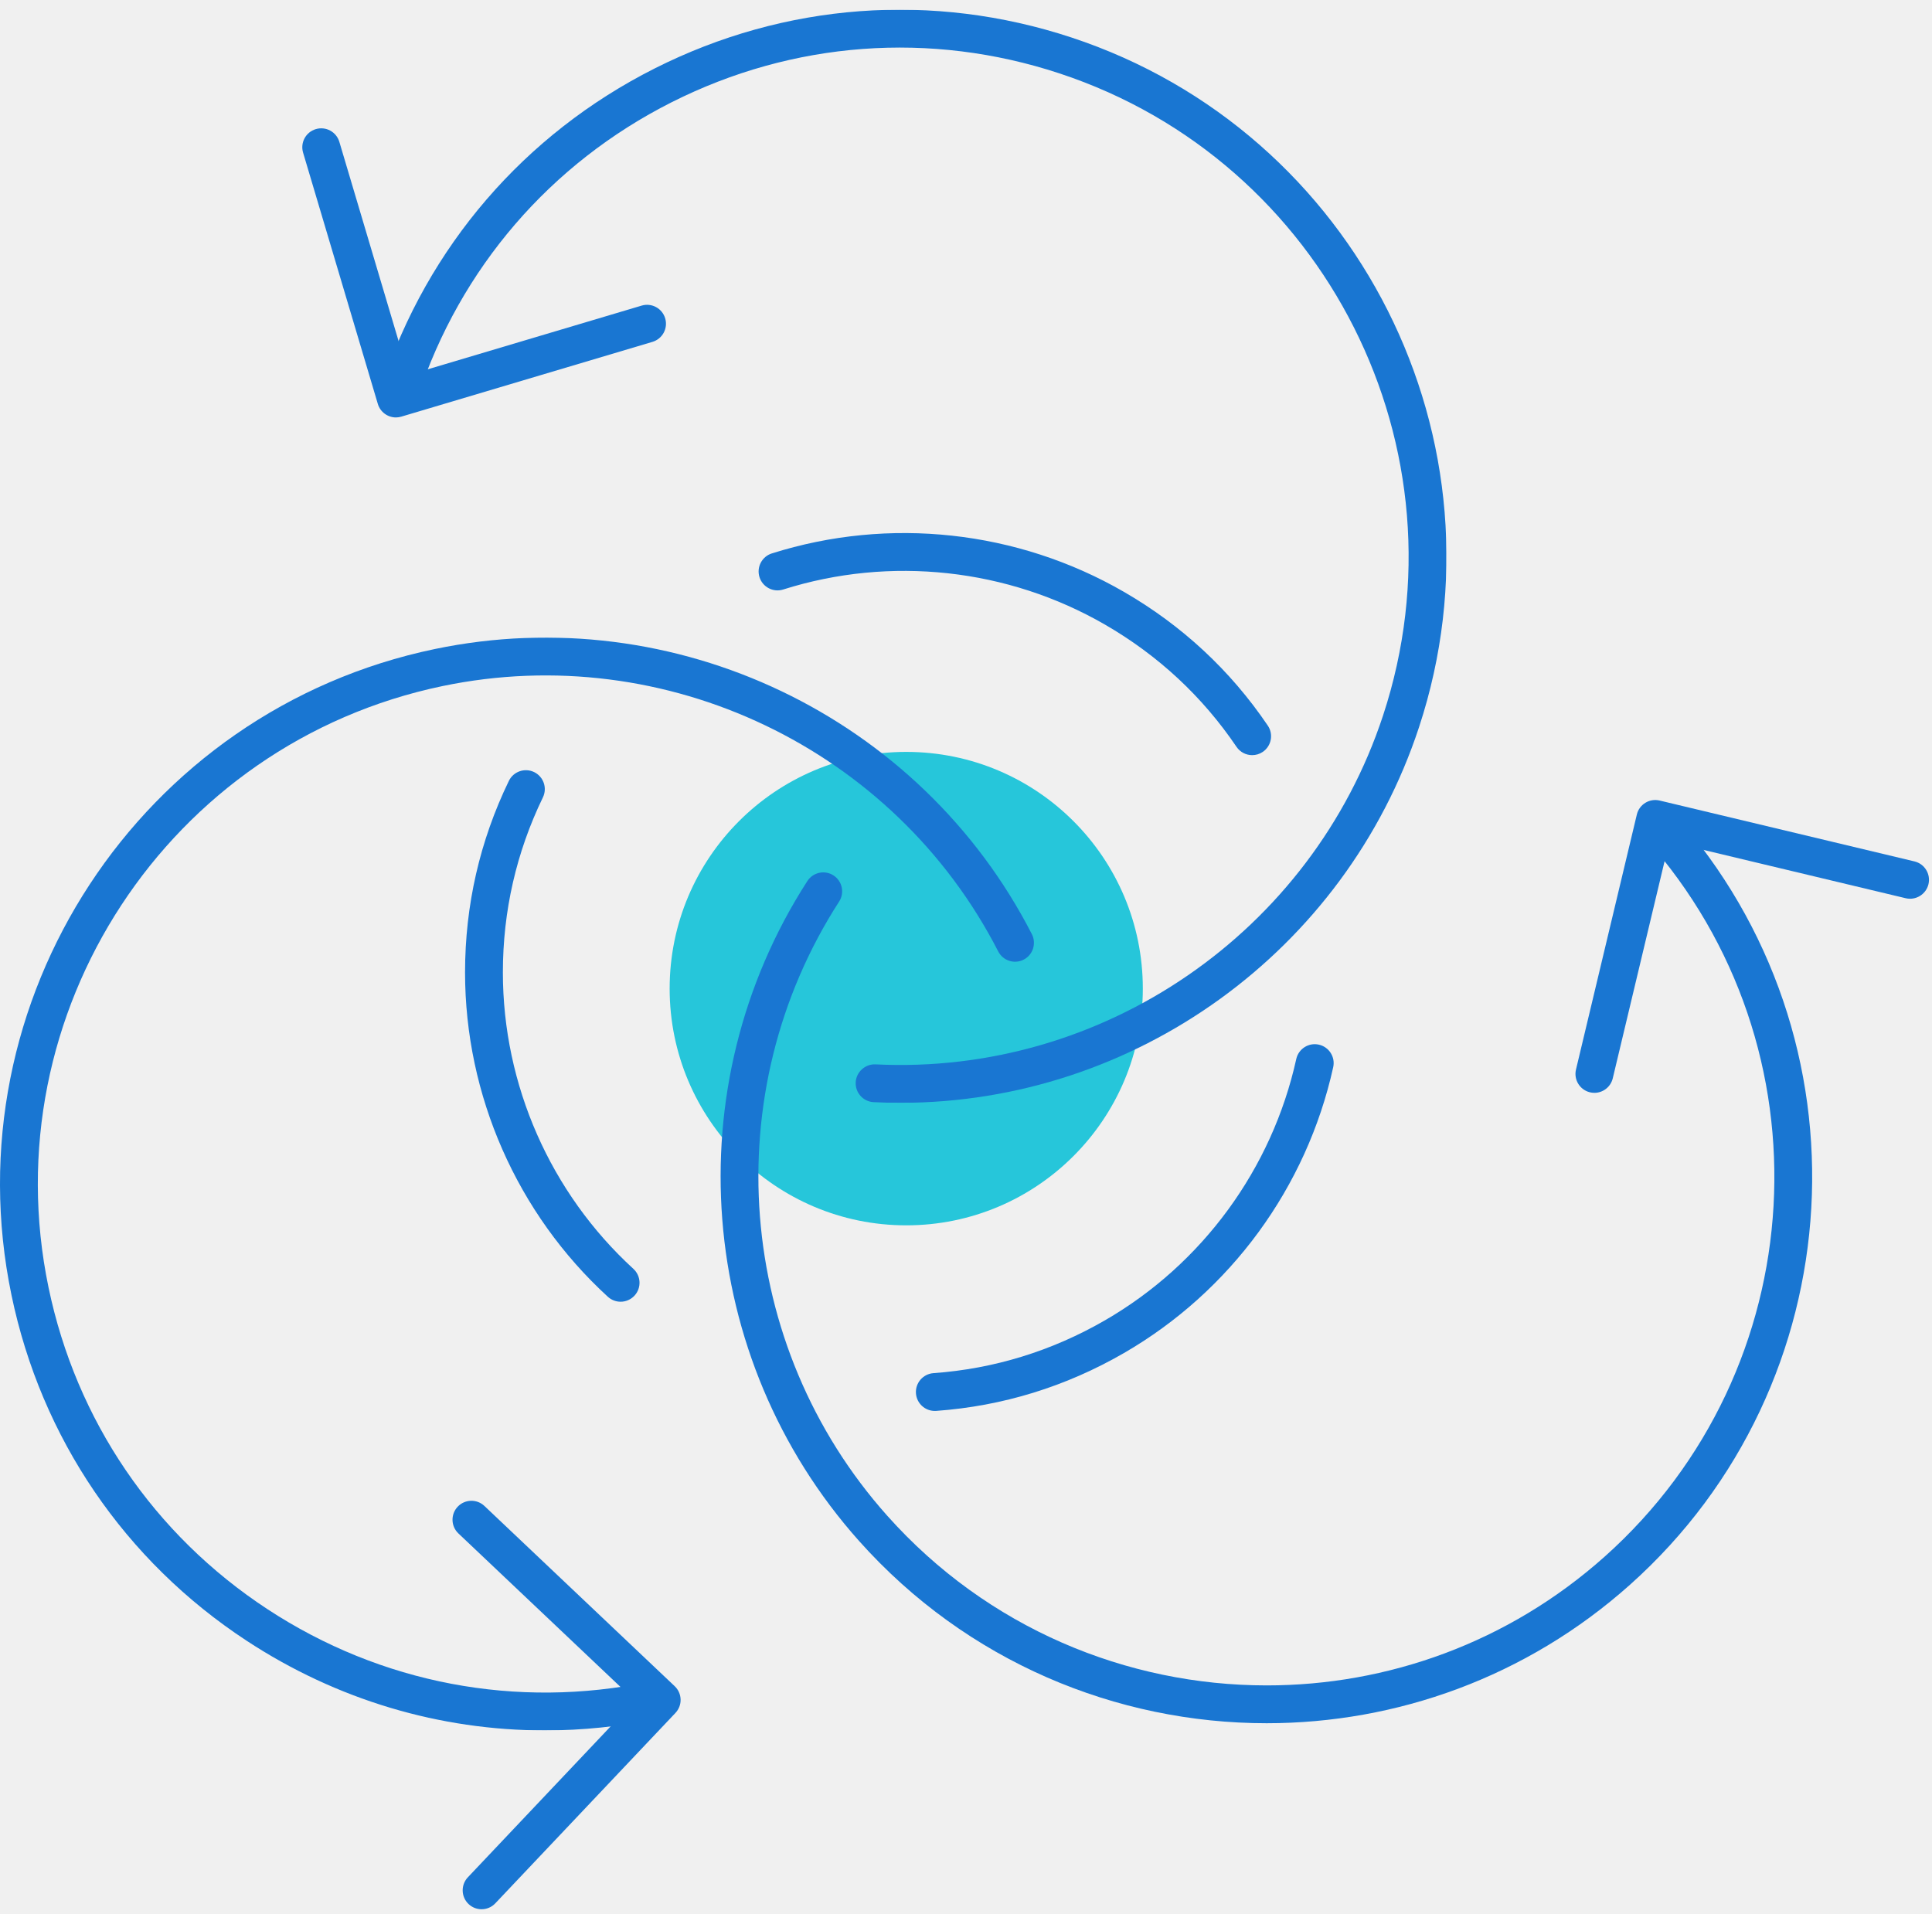
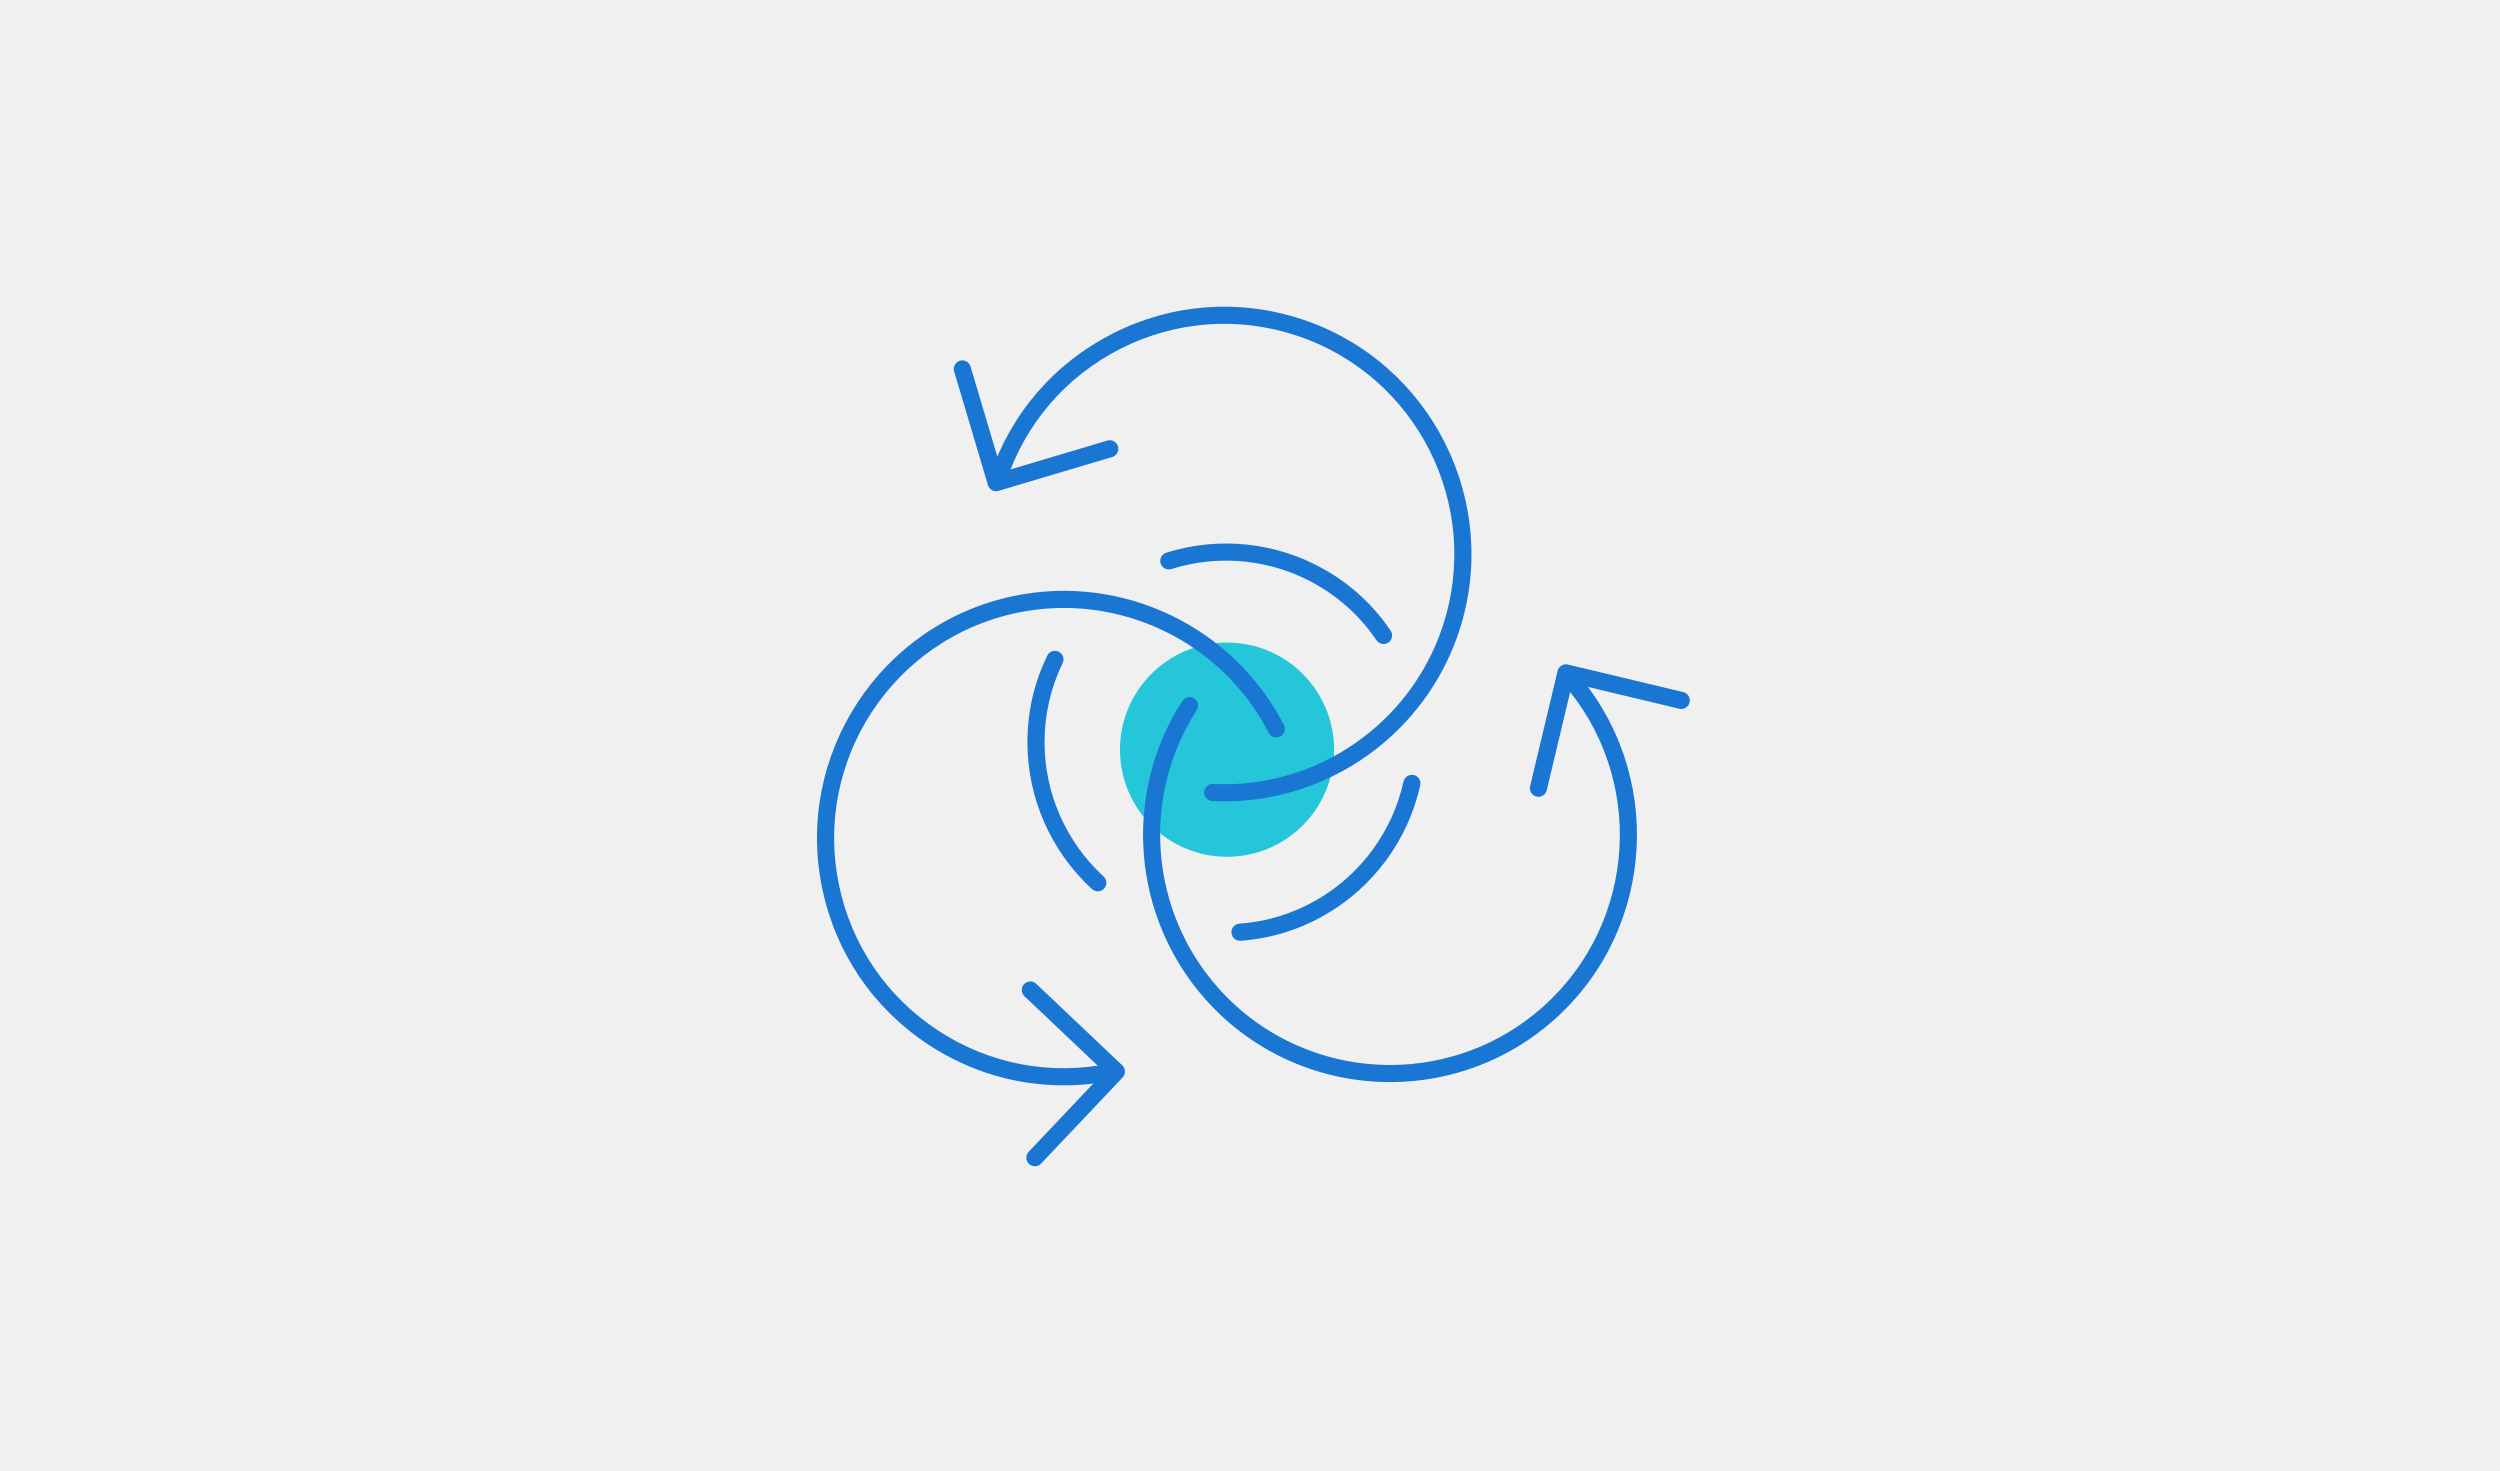
- <svg xmlns="http://www.w3.org/2000/svg" xmlns:xlink="http://www.w3.org/1999/xlink" width="107px" height="106px" viewBox="0 0 107 106" version="1.1">
+ <svg xmlns="http://www.w3.org/2000/svg" xmlns:xlink="http://www.w3.org/1999/xlink" id="respect-img" width="306" height="180" viewBox="0 0 306 180">
  <defs>
-     <polygon id="path-1" points="0 0.051 0 60.582 57.264 60.582 57.264 0.051 2.18611116e-20 0.051" />
-     <polygon id="path-3" points="59.139 0.248 0.124 0.248 0.124 60.795 59.139 60.795 59.139 0.248" />
+     <rect id="a" width="306" height="180" />
+     <mask id="b" width="306" height="180" x="0" y="0" fill="white">
+       <use xlink:href="#respect-img#a" />
+     </mask>
+     <polygon id="c" points="0 .051 0 60.582 57.264 60.582 57.264 .051 0 .051" />
+     <polygon id="e" points="59.139 .248 .124 .248 .124 60.795 59.139 60.795 59.139 .248" />
  </defs>
-   <g id="Desktop" stroke="none" stroke-width="1" fill="none" fill-rule="evenodd">
-     <g id="ABOUT" transform="translate(-1243, -1808)">
-       <g id="RESPECT" transform="translate(1243, 1808)">
-         <path d="M63.293,54.759 C63.293,62.001 57.427,67.871 50.19,67.871 C42.954,67.871 37.087,62.001 37.087,54.759 C37.087,47.517 42.954,41.647 50.19,41.647 C57.427,41.647 63.293,47.517 63.293,54.759" id="Fill-1" fill="#26C6DA" />
-         <g id="Group-5" transform="translate(0, 35.26464)">
-           <mask id="mask-2" fill="white">
-             <use xlink:href="#path-1" />
-           </mask>
-           <g id="Clip-4" />
-           <path d="M30.182,60.582 C24.356,60.582 18.651,58.89 13.665,55.619 C6.909,51.188 2.283,44.389 0.637,36.475 C-2.759,20.138 7.759,4.083 24.084,0.684 C37.367,-2.082 50.961,4.414 57.148,16.478 C57.412,16.993 57.209,17.624 56.694,17.889 C56.181,18.153 55.548,17.95 55.284,17.434 C49.527,6.207 36.871,0.161 24.51,2.736 C9.316,5.899 -0.473,20.843 2.688,36.048 C4.22,43.414 8.525,49.742 14.813,53.867 C21.1,57.991 28.616,59.419 35.977,57.886 C36.543,57.77 37.098,58.132 37.215,58.699 C37.333,59.265 36.97,59.82 36.404,59.938 C34.332,60.369 32.249,60.582 30.182,60.582" id="Fill-3" fill="#1976D2" mask="url(#mask-2)" />
-         </g>
-         <path d="M26.672,105.752 C26.413,105.752 26.154,105.657 25.952,105.465 C25.532,105.068 25.514,104.404 25.911,103.983 L35.167,94.199 L25.389,84.937 C24.969,84.54 24.951,83.876 25.348,83.456 C25.746,83.036 26.409,83.017 26.829,83.415 L37.367,93.398 C37.569,93.589 37.686,93.852 37.694,94.13 C37.702,94.408 37.599,94.677 37.408,94.879 L27.432,105.424 C27.226,105.642 26.95,105.752 26.672,105.752" id="Fill-6" fill="#1976D2" />
-         <path d="M70.153,95.449 C61.83,95.449 53.542,92.04 47.577,85.353 C38.544,75.226 37.366,60.195 44.714,48.801 C45.027,48.315 45.676,48.175 46.162,48.489 C46.647,48.803 46.787,49.452 46.473,49.938 C39.635,60.542 40.731,74.531 49.14,83.957 C54.691,90.181 62.407,93.353 70.152,93.354 C76.826,93.354 83.521,91 88.88,86.213 C100.458,75.871 101.469,58.031 91.134,46.445 C90.749,46.013 90.787,45.351 91.218,44.965 C91.65,44.58 92.312,44.617 92.697,45.049 C103.801,57.498 102.714,76.665 90.275,87.777 C84.518,92.919 77.322,95.448 70.153,95.449" id="Fill-8" fill="#1976D2" />
-         <path d="M88.302,60.532 C88.222,60.532 88.14,60.522 88.058,60.503 C87.495,60.368 87.149,59.803 87.283,59.241 L90.653,45.117 C90.787,44.553 91.356,44.208 91.914,44.341 L106.028,47.713 C106.591,47.847 106.938,48.412 106.804,48.976 C106.669,49.539 106.103,49.886 105.542,49.752 L92.447,46.623 L89.32,59.727 C89.205,60.208 88.776,60.532 88.302,60.532" id="Fill-10" fill="#1976D2" />
-         <g id="Group-14" transform="translate(20.96985, 0.29002)">
-           <mask id="mask-4" fill="white">
-             <use xlink:href="#path-3" />
-           </mask>
-           <g id="Clip-13" />
-           <path d="M28.906,60.795 C28.41,60.795 27.915,60.783 27.416,60.758 C26.838,60.729 26.393,60.237 26.422,59.659 C26.45,59.081 26.954,58.637 27.519,58.665 C40.114,59.286 51.673,51.344 55.627,39.344 C60.486,24.595 52.448,8.639 37.709,3.776 C30.57,1.42 22.94,1.988 16.226,5.374 C9.513,8.761 4.52,14.561 2.166,21.706 C1.985,22.256 1.392,22.555 0.844,22.373 C0.294,22.192 -0.004,21.599 0.177,21.05 C2.706,13.373 8.071,7.141 15.284,3.503 C22.496,-0.136 30.693,-0.746 38.365,1.785 C54.201,7.01 62.837,24.153 57.616,40.001 C53.525,52.418 41.852,60.794 28.906,60.795" id="Fill-12" fill="#1976D2" mask="url(#mask-4)" />
-         </g>
-         <path d="M21.928,23.122 C21.477,23.122 21.06,22.827 20.925,22.372 L16.786,8.454 C16.621,7.9 16.937,7.316 17.491,7.152 C18.047,6.987 18.628,7.302 18.794,7.857 L22.634,20.77 L35.538,16.927 C36.092,16.762 36.675,17.078 36.84,17.633 C37.005,18.187 36.689,18.771 36.135,18.936 L22.227,23.077 C22.128,23.107 22.027,23.122 21.928,23.122" id="Fill-15" fill="#1976D2" />
-         <path d="M34.371,72.102 C34.118,72.102 33.866,72.011 33.664,71.827 C28.639,67.225 25.756,60.677 25.756,53.864 C25.756,50.144 26.573,46.574 28.183,43.252 C28.435,42.731 29.063,42.515 29.583,42.766 C30.103,43.019 30.32,43.646 30.068,44.167 C28.597,47.202 27.851,50.464 27.851,53.864 C27.851,60.091 30.485,66.075 35.079,70.281 C35.505,70.672 35.535,71.335 35.144,71.761 C34.937,71.987 34.655,72.102 34.371,72.102" id="Fill-17" fill="#1976D2" />
-         <path d="M51.772,78.151 C51.228,78.151 50.768,77.73 50.728,77.178 C50.687,76.602 51.121,76.1 51.698,76.058 C55.06,75.816 58.256,74.83 61.198,73.131 C66.587,70.017 70.448,64.742 71.791,58.659 C71.916,58.094 72.476,57.737 73.04,57.862 C73.605,57.987 73.962,58.546 73.837,59.111 C72.367,65.767 68.142,71.539 62.245,74.946 C59.027,76.806 55.529,77.883 51.848,78.149 C51.822,78.15 51.797,78.151 51.772,78.151" id="Fill-19" fill="#1976D2" />
-         <path d="M69.349,41.827 C69.013,41.827 68.684,41.666 68.482,41.367 C66.591,38.574 64.14,36.297 61.198,34.597 C55.809,31.484 49.314,30.775 43.377,32.652 C42.826,32.828 42.238,32.521 42.063,31.969 C41.889,31.417 42.195,30.828 42.746,30.654 C49.243,28.6 56.349,29.375 62.245,32.782 C65.464,34.642 68.146,37.134 70.215,40.191 C70.54,40.67 70.415,41.322 69.936,41.647 C69.756,41.769 69.552,41.827 69.349,41.827" id="Fill-21" fill="#1976D2" />
+   <g fill="none" fill-rule="evenodd">
+     <use fill="#FFFFFF" stroke="#E1E1E1" stroke-width="2" mask="url(#respect-img#b)" xlink:href="#respect-img#a" />
+     <g transform="translate(100 37)">
+       <path fill="#26C6DA" d="M63.293,54.759 C63.293,62.001 57.427,67.871 50.19,67.871 C42.954,67.871 37.087,62.001 37.087,54.759 C37.087,47.517 42.954,41.647 50.19,41.647 C57.427,41.647 63.293,47.517 63.293,54.759" />
+       <g transform="translate(0 35.265)">
+         <mask id="d" fill="white">
+           <use xlink:href="#respect-img#c" />
+         </mask>
+         <path fill="#1976D2" d="M30.182,60.582 C24.356,60.582 18.651,58.89 13.665,55.619 C6.909,51.188 2.283,44.389 0.637,36.475 C-2.759,20.138 7.759,4.083 24.084,0.684 C37.367,-2.082 50.961,4.414 57.148,16.478 C57.412,16.993 57.209,17.624 56.694,17.889 C56.181,18.153 55.548,17.95 55.284,17.434 C49.527,6.207 36.871,0.161 24.51,2.736 C9.316,5.899 -0.473,20.843 2.688,36.048 C4.22,43.414 8.525,49.742 14.813,53.867 C21.1,57.991 28.616,59.419 35.977,57.886 C36.543,57.77 37.098,58.132 37.215,58.699 C37.333,59.265 36.97,59.82 36.404,59.938 C34.332,60.369 32.249,60.582 30.182,60.582" mask="url(#respect-img#d)" />
      </g>
+       <path fill="#1976D2" d="M26.672 105.752C26.413 105.752 26.154 105.657 25.952 105.465 25.532 105.068 25.514 104.404 25.911 103.983L35.167 94.199 25.389 84.937C24.969 84.54 24.951 83.876 25.348 83.456 25.746 83.036 26.409 83.017 26.829 83.415L37.367 93.398C37.569 93.589 37.686 93.852 37.694 94.13 37.702 94.408 37.599 94.677 37.408 94.879L27.432 105.424C27.226 105.642 26.95 105.752 26.672 105.752M70.153 95.449C61.83 95.449 53.542 92.04 47.577 85.353 38.544 75.226 37.366 60.195 44.714 48.801 45.027 48.315 45.676 48.175 46.162 48.489 46.647 48.803 46.787 49.452 46.473 49.938 39.635 60.542 40.731 74.531 49.14 83.957 54.691 90.181 62.407 93.353 70.152 93.354 76.826 93.354 83.521 91 88.88 86.213 100.458 75.871 101.469 58.031 91.134 46.445 90.749 46.013 90.787 45.351 91.218 44.965 91.65 44.58 92.312 44.617 92.697 45.049 103.801 57.498 102.714 76.665 90.275 87.777 84.518 92.919 77.322 95.448 70.153 95.449" />
+       <path fill="#1976D2" d="M88.302,60.532 C88.222,60.532 88.14,60.522 88.058,60.503 C87.495,60.368 87.149,59.803 87.283,59.241 L90.653,45.117 C90.787,44.553 91.356,44.208 91.914,44.341 L106.028,47.713 C106.591,47.847 106.938,48.412 106.804,48.976 C106.669,49.539 106.103,49.886 105.542,49.752 L92.447,46.623 L89.32,59.727 C89.205,60.208 88.776,60.532 88.302,60.532" />
+       <g transform="translate(20.97 .29)">
+         <mask id="f" fill="white">
+           <use xlink:href="#respect-img#e" />
+         </mask>
+         <path fill="#1976D2" d="M28.906,60.795 C28.41,60.795 27.915,60.783 27.416,60.758 C26.838,60.729 26.393,60.237 26.422,59.659 C26.45,59.081 26.954,58.637 27.519,58.665 C40.114,59.286 51.673,51.344 55.627,39.344 C60.486,24.595 52.448,8.639 37.709,3.776 C30.57,1.42 22.94,1.988 16.226,5.374 C9.513,8.761 4.52,14.561 2.166,21.706 C1.985,22.256 1.392,22.555 0.844,22.373 C0.294,22.192 -0.004,21.599 0.177,21.05 C2.706,13.373 8.071,7.141 15.284,3.503 C22.496,-0.136 30.693,-0.746 38.365,1.785 C54.201,7.01 62.837,24.153 57.616,40.001 C53.525,52.418 41.852,60.794 28.906,60.795" mask="url(#respect-img#f)" />
+       </g>
+       <path fill="#1976D2" d="M21.928 23.122C21.477 23.122 21.06 22.827 20.925 22.372L16.786 8.454C16.621 7.9 16.937 7.316 17.491 7.152 18.047 6.987 18.628 7.302 18.794 7.857L22.634 20.77 35.538 16.927C36.092 16.762 36.675 17.078 36.84 17.633 37.005 18.187 36.689 18.771 36.135 18.936L22.227 23.077C22.128 23.107 22.027 23.122 21.928 23.122M34.371 72.102C34.118 72.102 33.866 72.011 33.664 71.827 28.639 67.225 25.756 60.677 25.756 53.864 25.756 50.144 26.573 46.574 28.183 43.252 28.435 42.731 29.063 42.515 29.583 42.766 30.103 43.019 30.32 43.646 30.068 44.167 28.597 47.202 27.851 50.464 27.851 53.864 27.851 60.091 30.485 66.075 35.079 70.281 35.505 70.672 35.535 71.335 35.144 71.761 34.937 71.987 34.655 72.102 34.371 72.102M51.772 78.151C51.228 78.151 50.768 77.73 50.728 77.178 50.687 76.602 51.121 76.1 51.698 76.058 55.06 75.816 58.256 74.83 61.198 73.131 66.587 70.017 70.448 64.742 71.791 58.659 71.916 58.094 72.476 57.737 73.04 57.862 73.605 57.987 73.962 58.546 73.837 59.111 72.367 65.767 68.142 71.539 62.245 74.946 59.027 76.806 55.529 77.883 51.848 78.149 51.822 78.15 51.797 78.151 51.772 78.151M69.349 41.827C69.013 41.827 68.684 41.666 68.482 41.367 66.591 38.574 64.14 36.297 61.198 34.597 55.809 31.484 49.314 30.775 43.377 32.652 42.826 32.828 42.238 32.521 42.063 31.969 41.889 31.417 42.195 30.828 42.746 30.654 49.243 28.6 56.349 29.375 62.245 32.782 65.464 34.642 68.146 37.134 70.215 40.191 70.54 40.67 70.415 41.322 69.936 41.647 69.756 41.769 69.552 41.827 69.349 41.827" />
    </g>
  </g>
</svg>
